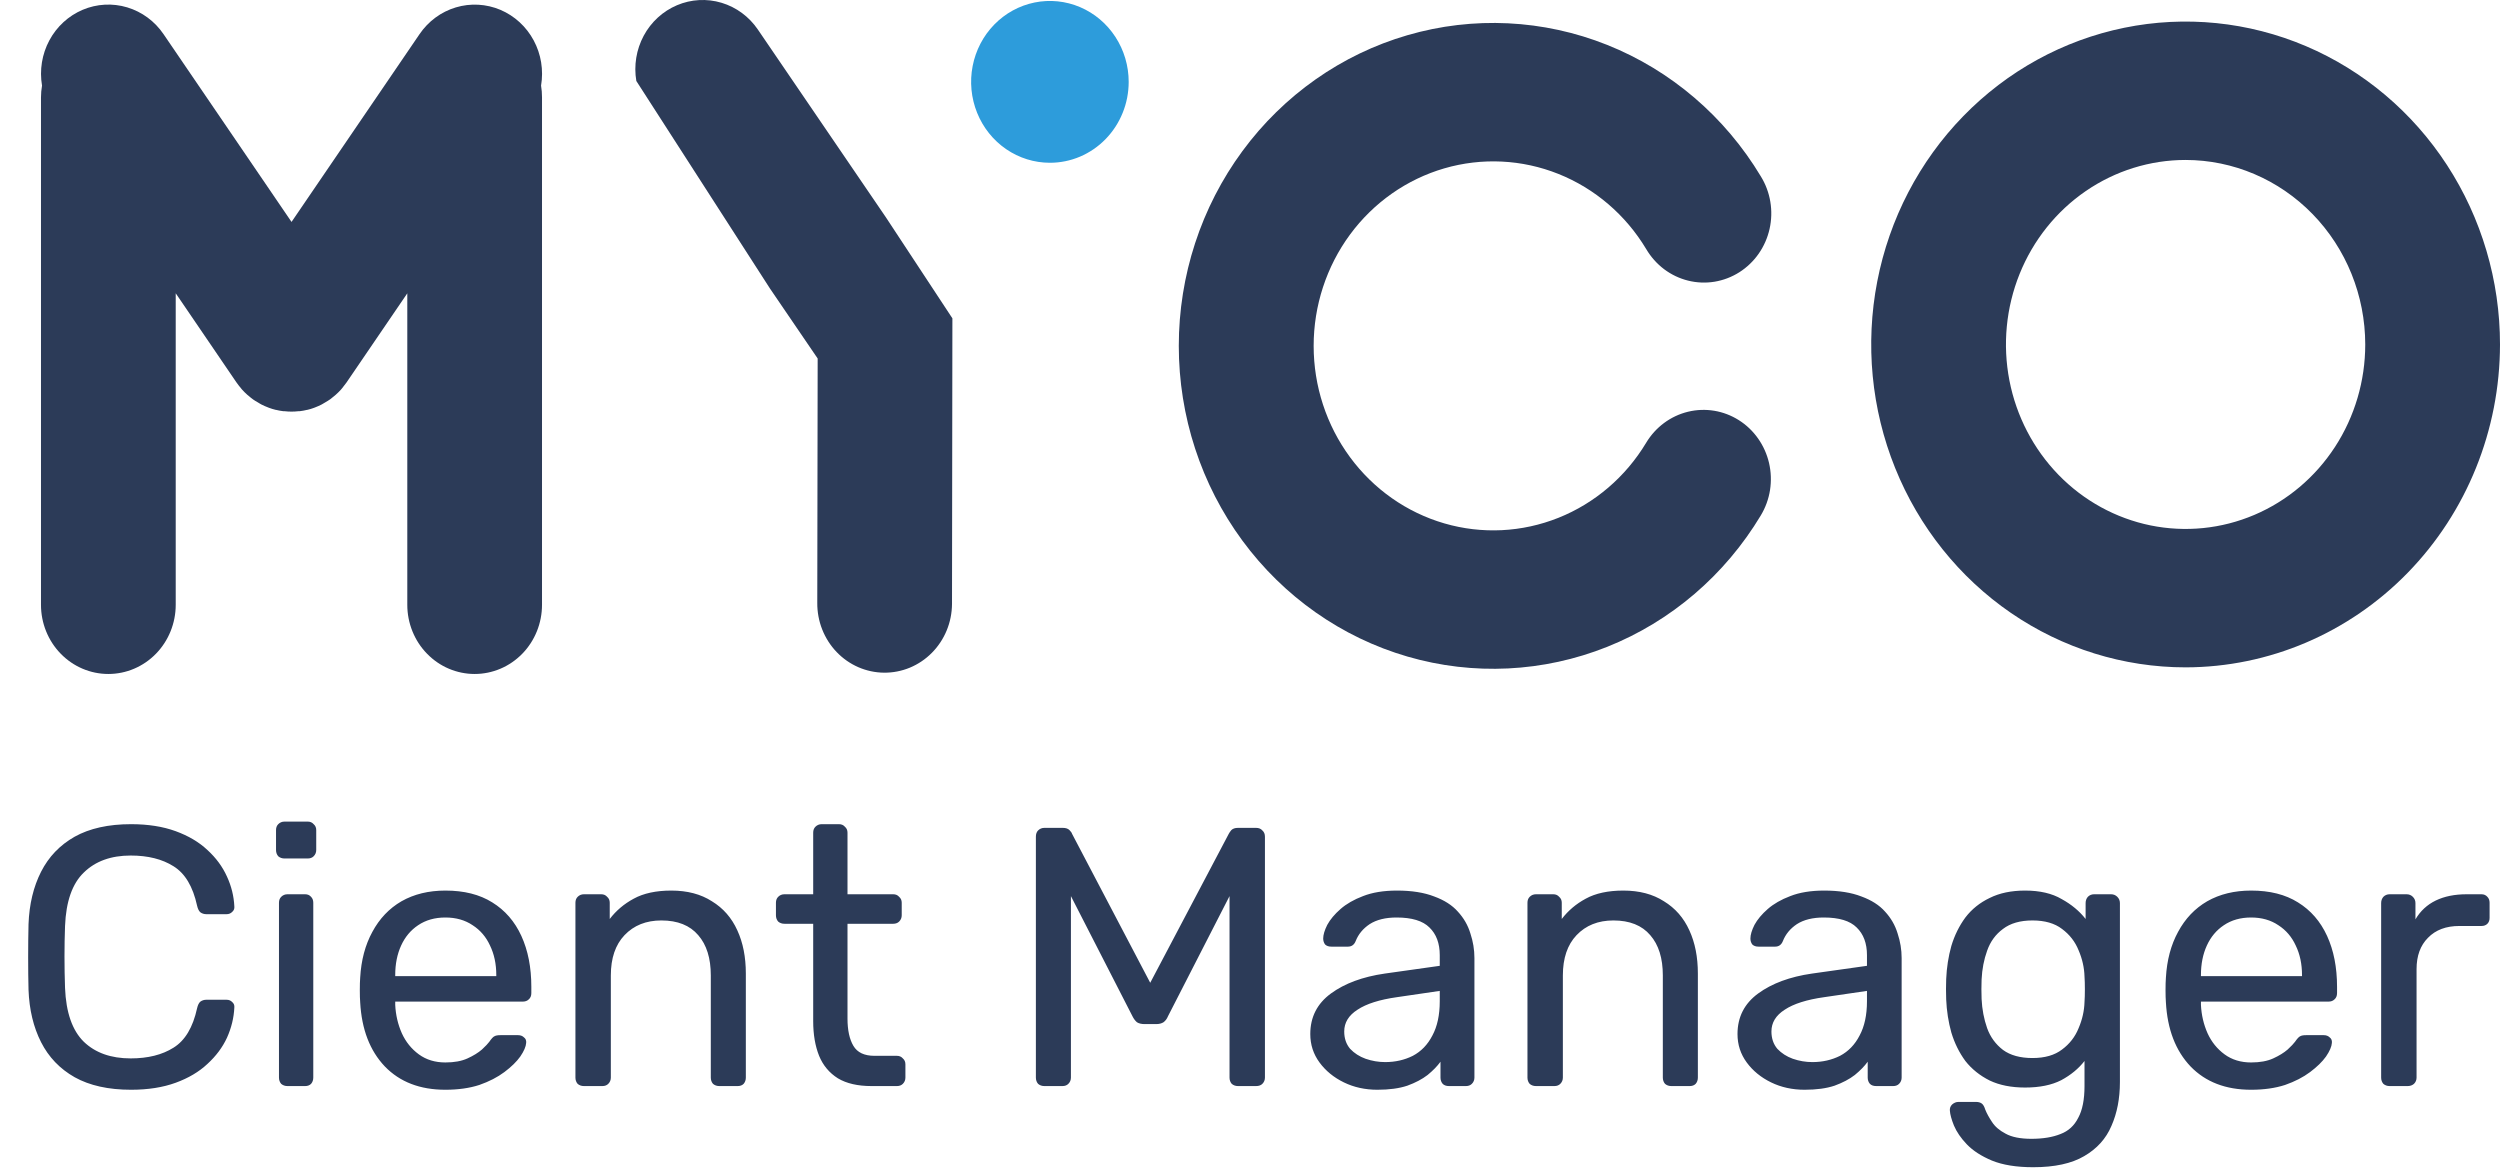
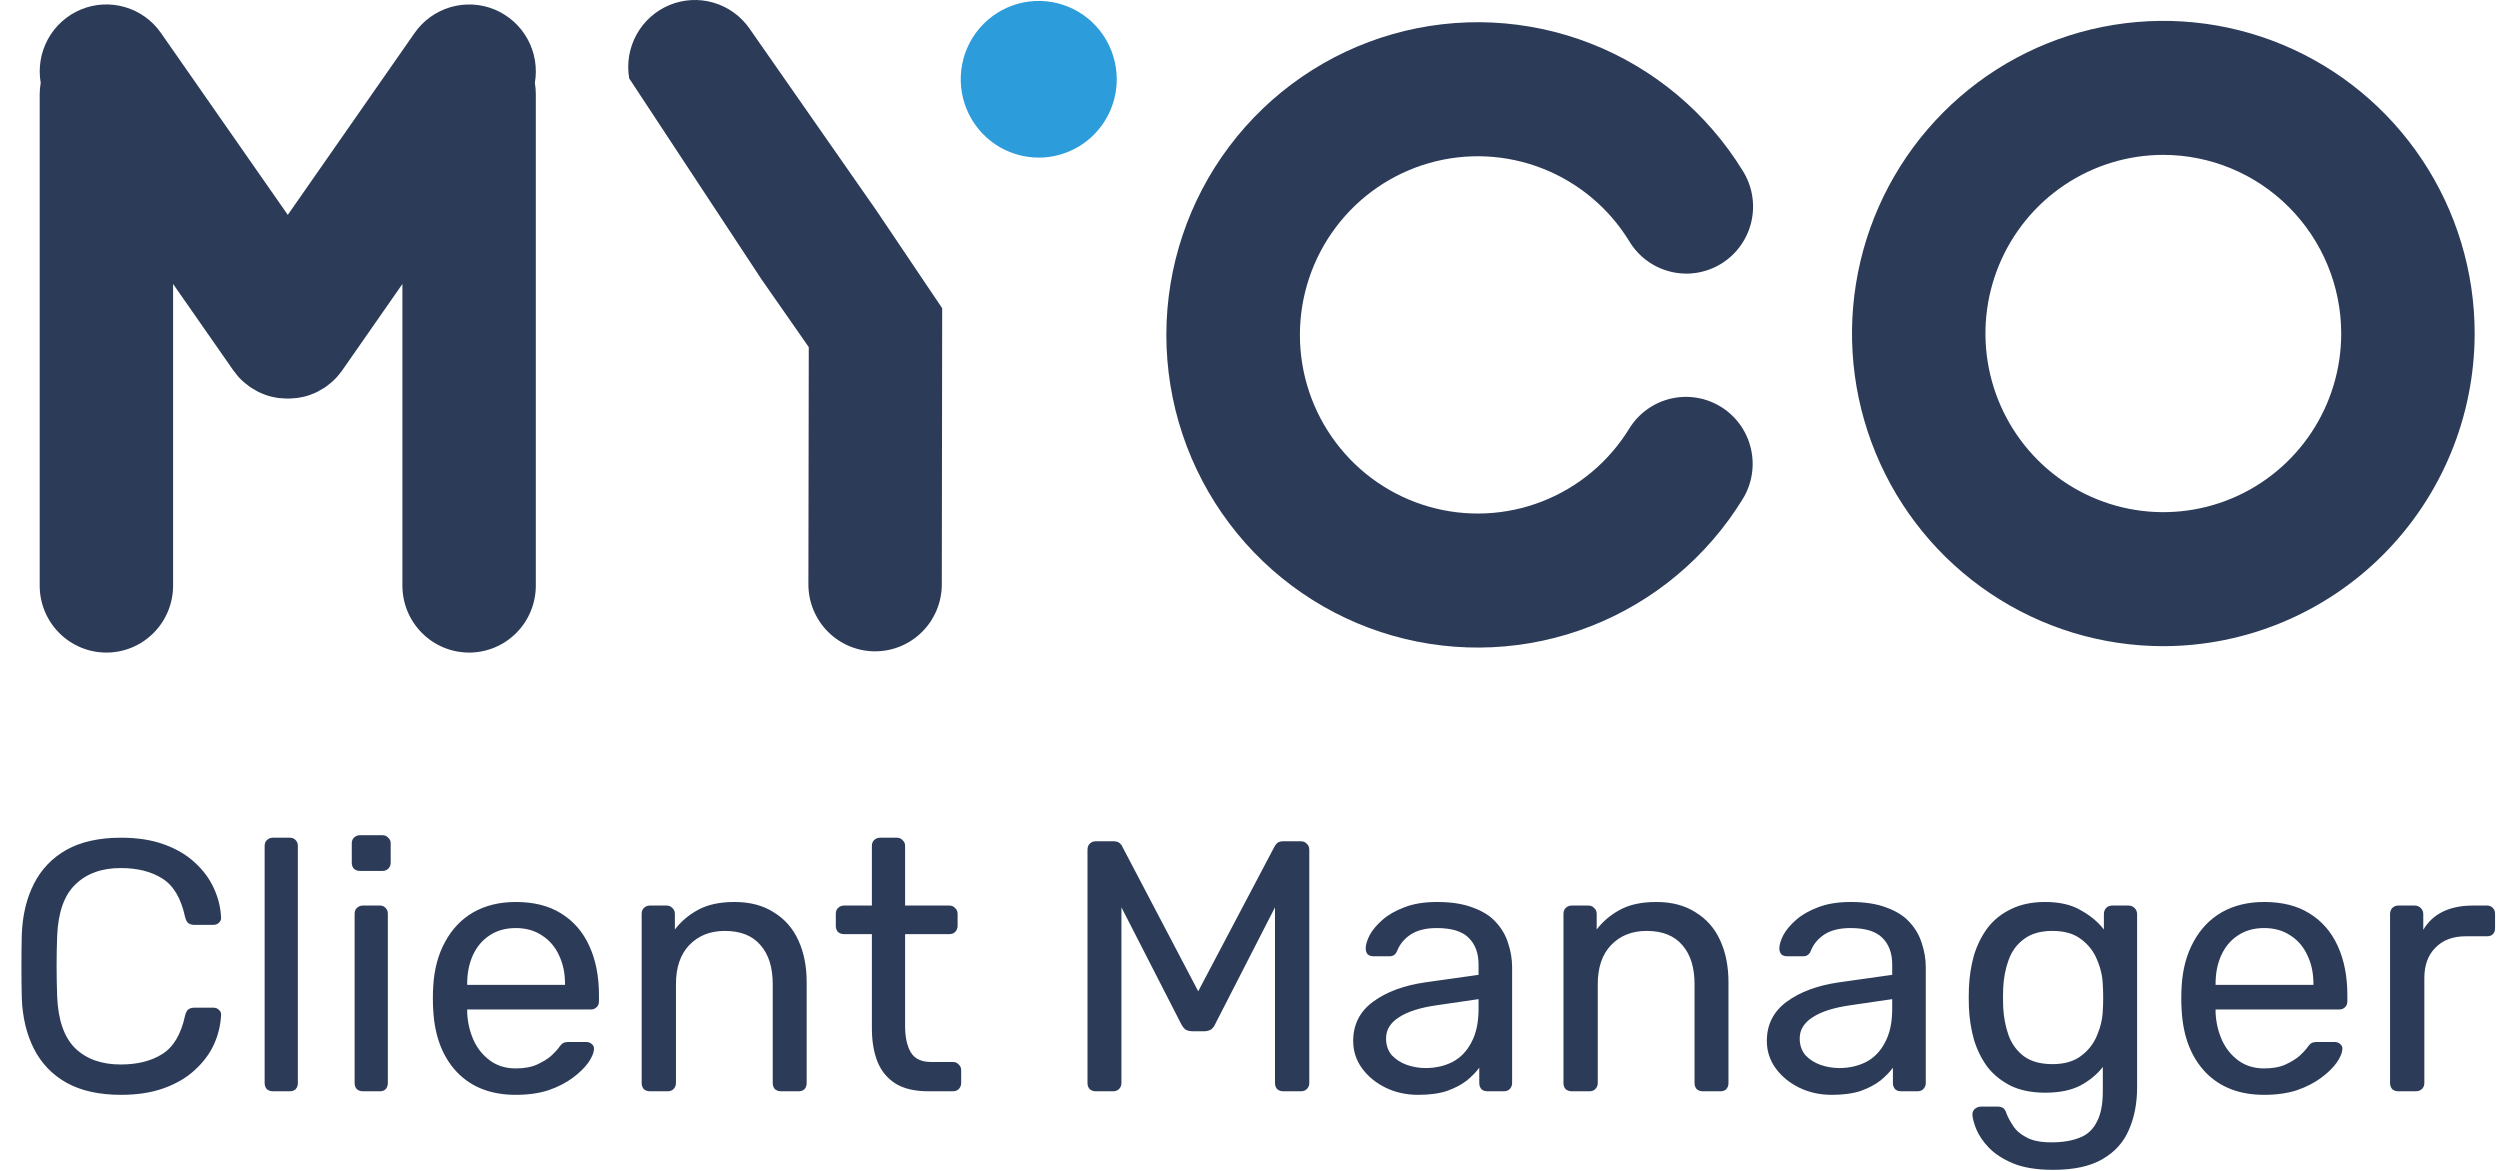
- <svg xmlns="http://www.w3.org/2000/svg" width="122" height="57" viewBox="0 0 122 57" fill="none">
-   <path d="M6.396 53.18C5.292 53.18 4.374 52.976 3.642 52.568C2.922 52.16 2.376 51.59 2.004 50.858C1.632 50.126 1.428 49.274 1.392 48.302C1.38 47.81 1.374 47.282 1.374 46.718C1.374 46.154 1.38 45.614 1.392 45.098C1.428 44.126 1.632 43.274 2.004 42.542C2.376 41.81 2.922 41.24 3.642 40.832C4.374 40.424 5.292 40.22 6.396 40.22C7.224 40.22 7.95 40.334 8.574 40.562C9.198 40.79 9.714 41.096 10.122 41.48C10.542 41.864 10.86 42.296 11.076 42.776C11.292 43.244 11.412 43.73 11.436 44.234C11.448 44.342 11.412 44.432 11.328 44.504C11.256 44.576 11.166 44.612 11.058 44.612H10.068C9.96 44.612 9.864 44.582 9.78 44.522C9.708 44.462 9.654 44.354 9.618 44.198C9.414 43.262 9.03 42.62 8.466 42.272C7.914 41.924 7.218 41.75 6.378 41.75C5.418 41.75 4.656 42.026 4.092 42.578C3.528 43.118 3.222 43.988 3.174 45.188C3.138 46.172 3.138 47.18 3.174 48.212C3.222 49.412 3.528 50.288 4.092 50.84C4.656 51.38 5.418 51.65 6.378 51.65C7.218 51.65 7.914 51.476 8.466 51.128C9.03 50.78 9.414 50.138 9.618 49.202C9.654 49.046 9.708 48.938 9.78 48.878C9.864 48.818 9.96 48.788 10.068 48.788H11.058C11.166 48.788 11.256 48.824 11.328 48.896C11.412 48.968 11.448 49.058 11.436 49.166C11.412 49.67 11.292 50.162 11.076 50.642C10.86 51.11 10.542 51.536 10.122 51.92C9.714 52.304 9.198 52.61 8.574 52.838C7.95 53.066 7.224 53.18 6.396 53.18ZM14.028 53C13.908 53 13.806 52.964 13.722 52.892C13.65 52.808 13.614 52.706 13.614 52.586V44.054C13.614 43.934 13.65 43.838 13.722 43.766C13.806 43.682 13.908 43.64 14.028 43.64H14.892C15.012 43.64 15.108 43.682 15.18 43.766C15.252 43.838 15.288 43.934 15.288 44.054V52.586C15.288 52.706 15.252 52.808 15.18 52.892C15.108 52.964 15.012 53 14.892 53H14.028ZM13.884 41.894C13.764 41.894 13.662 41.858 13.578 41.786C13.506 41.702 13.47 41.6 13.47 41.48V40.508C13.47 40.388 13.506 40.292 13.578 40.22C13.662 40.136 13.764 40.094 13.884 40.094H15.018C15.138 40.094 15.234 40.136 15.306 40.22C15.39 40.292 15.432 40.388 15.432 40.508V41.48C15.432 41.6 15.39 41.702 15.306 41.786C15.234 41.858 15.138 41.894 15.018 41.894H13.884ZM21.735 53.18C20.499 53.18 19.515 52.802 18.783 52.046C18.051 51.278 17.649 50.234 17.577 48.914C17.565 48.758 17.559 48.56 17.559 48.32C17.559 48.068 17.565 47.864 17.577 47.708C17.625 46.856 17.823 46.112 18.171 45.476C18.519 44.828 18.993 44.33 19.593 43.982C20.205 43.634 20.919 43.46 21.735 43.46C22.647 43.46 23.409 43.652 24.021 44.036C24.645 44.42 25.119 44.966 25.443 45.674C25.767 46.382 25.929 47.21 25.929 48.158V48.464C25.929 48.596 25.887 48.698 25.803 48.77C25.731 48.842 25.635 48.878 25.515 48.878H19.287C19.287 48.89 19.287 48.914 19.287 48.95C19.287 48.986 19.287 49.016 19.287 49.04C19.311 49.532 19.419 49.994 19.611 50.426C19.803 50.846 20.079 51.188 20.439 51.452C20.799 51.716 21.231 51.848 21.735 51.848C22.167 51.848 22.527 51.782 22.815 51.65C23.103 51.518 23.337 51.374 23.517 51.218C23.697 51.05 23.817 50.924 23.877 50.84C23.985 50.684 24.069 50.594 24.129 50.57C24.189 50.534 24.285 50.516 24.417 50.516H25.281C25.401 50.516 25.497 50.552 25.569 50.624C25.653 50.684 25.689 50.774 25.677 50.894C25.665 51.074 25.569 51.296 25.389 51.56C25.209 51.812 24.951 52.064 24.615 52.316C24.279 52.568 23.871 52.778 23.391 52.946C22.911 53.102 22.359 53.18 21.735 53.18ZM19.287 47.636H24.219V47.582C24.219 47.042 24.117 46.562 23.913 46.142C23.721 45.722 23.439 45.392 23.067 45.152C22.695 44.9 22.251 44.774 21.735 44.774C21.219 44.774 20.775 44.9 20.403 45.152C20.043 45.392 19.767 45.722 19.575 46.142C19.383 46.562 19.287 47.042 19.287 47.582V47.636ZM28.495 53C28.375 53 28.273 52.964 28.189 52.892C28.117 52.808 28.081 52.706 28.081 52.586V44.054C28.081 43.934 28.117 43.838 28.189 43.766C28.273 43.682 28.375 43.64 28.495 43.64H29.341C29.461 43.64 29.557 43.682 29.629 43.766C29.713 43.838 29.755 43.934 29.755 44.054V44.846C30.067 44.438 30.457 44.108 30.925 43.856C31.405 43.592 32.017 43.46 32.761 43.46C33.541 43.46 34.201 43.634 34.741 43.982C35.293 44.318 35.707 44.792 35.983 45.404C36.259 46.004 36.397 46.706 36.397 47.51V52.586C36.397 52.706 36.361 52.808 36.289 52.892C36.217 52.964 36.121 53 36.001 53H35.101C34.981 53 34.879 52.964 34.795 52.892C34.723 52.808 34.687 52.706 34.687 52.586V47.6C34.687 46.76 34.483 46.106 34.075 45.638C33.667 45.158 33.067 44.918 32.275 44.918C31.531 44.918 30.931 45.158 30.475 45.638C30.031 46.106 29.809 46.76 29.809 47.6V52.586C29.809 52.706 29.767 52.808 29.683 52.892C29.611 52.964 29.515 53 29.395 53H28.495ZM42.528 53C41.856 53 41.31 52.874 40.89 52.622C40.47 52.358 40.164 51.992 39.972 51.524C39.78 51.044 39.684 50.48 39.684 49.832V45.08H38.28C38.16 45.08 38.058 45.044 37.974 44.972C37.902 44.888 37.866 44.786 37.866 44.666V44.054C37.866 43.934 37.902 43.838 37.974 43.766C38.058 43.682 38.16 43.64 38.28 43.64H39.684V40.634C39.684 40.514 39.72 40.418 39.792 40.346C39.876 40.262 39.978 40.22 40.098 40.22H40.944C41.064 40.22 41.16 40.262 41.232 40.346C41.316 40.418 41.358 40.514 41.358 40.634V43.64H43.59C43.71 43.64 43.806 43.682 43.878 43.766C43.962 43.838 44.004 43.934 44.004 44.054V44.666C44.004 44.786 43.962 44.888 43.878 44.972C43.806 45.044 43.71 45.08 43.59 45.08H41.358V49.706C41.358 50.27 41.454 50.714 41.646 51.038C41.838 51.362 42.18 51.524 42.672 51.524H43.77C43.89 51.524 43.986 51.566 44.058 51.65C44.142 51.722 44.184 51.818 44.184 51.938V52.586C44.184 52.706 44.142 52.808 44.058 52.892C43.986 52.964 43.89 53 43.77 53H42.528ZM50.965 53C50.845 53 50.743 52.964 50.659 52.892C50.587 52.808 50.551 52.706 50.551 52.586V40.832C50.551 40.7 50.587 40.598 50.659 40.526C50.743 40.442 50.845 40.4 50.965 40.4H51.865C52.009 40.4 52.117 40.436 52.189 40.508C52.261 40.58 52.303 40.64 52.315 40.688L56.131 47.96L59.965 40.688C59.989 40.64 60.031 40.58 60.091 40.508C60.163 40.436 60.271 40.4 60.415 40.4H61.297C61.429 40.4 61.531 40.442 61.603 40.526C61.687 40.598 61.729 40.7 61.729 40.832V52.586C61.729 52.706 61.687 52.808 61.603 52.892C61.531 52.964 61.429 53 61.297 53H60.415C60.295 53 60.193 52.964 60.109 52.892C60.037 52.808 60.001 52.706 60.001 52.586V43.73L56.995 49.598C56.947 49.718 56.875 49.814 56.779 49.886C56.683 49.946 56.563 49.976 56.419 49.976H55.861C55.705 49.976 55.579 49.946 55.483 49.886C55.399 49.814 55.327 49.718 55.267 49.598L52.261 43.73V52.586C52.261 52.706 52.219 52.808 52.135 52.892C52.063 52.964 51.967 53 51.847 53H50.965ZM67.218 53.18C66.618 53.18 66.072 53.06 65.58 52.82C65.088 52.58 64.692 52.256 64.392 51.848C64.092 51.44 63.942 50.978 63.942 50.462C63.942 49.634 64.278 48.974 64.95 48.482C65.622 47.99 66.498 47.666 67.578 47.51L70.26 47.132V46.61C70.26 46.034 70.092 45.584 69.756 45.26C69.432 44.936 68.898 44.774 68.154 44.774C67.614 44.774 67.176 44.882 66.84 45.098C66.516 45.314 66.288 45.59 66.156 45.926C66.084 46.106 65.958 46.196 65.778 46.196H64.968C64.836 46.196 64.734 46.16 64.662 46.088C64.602 46.004 64.572 45.908 64.572 45.8C64.572 45.62 64.638 45.398 64.77 45.134C64.914 44.87 65.13 44.612 65.418 44.36C65.706 44.108 66.072 43.898 66.516 43.73C66.972 43.55 67.524 43.46 68.172 43.46C68.892 43.46 69.498 43.556 69.99 43.748C70.482 43.928 70.866 44.174 71.142 44.486C71.43 44.798 71.634 45.152 71.754 45.548C71.886 45.944 71.952 46.346 71.952 46.754V52.586C71.952 52.706 71.91 52.808 71.826 52.892C71.754 52.964 71.658 53 71.538 53H70.71C70.578 53 70.476 52.964 70.404 52.892C70.332 52.808 70.296 52.706 70.296 52.586V51.812C70.14 52.028 69.93 52.244 69.666 52.46C69.402 52.664 69.072 52.838 68.676 52.982C68.28 53.114 67.794 53.18 67.218 53.18ZM67.596 51.83C68.088 51.83 68.538 51.728 68.946 51.524C69.354 51.308 69.672 50.978 69.9 50.534C70.14 50.09 70.26 49.532 70.26 48.86V48.356L68.172 48.662C67.32 48.782 66.678 48.986 66.246 49.274C65.814 49.55 65.598 49.904 65.598 50.336C65.598 50.672 65.694 50.954 65.886 51.182C66.09 51.398 66.342 51.56 66.642 51.668C66.954 51.776 67.272 51.83 67.596 51.83ZM74.954 53C74.834 53 74.732 52.964 74.648 52.892C74.576 52.808 74.54 52.706 74.54 52.586V44.054C74.54 43.934 74.576 43.838 74.648 43.766C74.732 43.682 74.834 43.64 74.954 43.64H75.8C75.92 43.64 76.016 43.682 76.088 43.766C76.172 43.838 76.214 43.934 76.214 44.054V44.846C76.526 44.438 76.916 44.108 77.384 43.856C77.864 43.592 78.476 43.46 79.22 43.46C80 43.46 80.66 43.634 81.2 43.982C81.752 44.318 82.166 44.792 82.442 45.404C82.718 46.004 82.856 46.706 82.856 47.51V52.586C82.856 52.706 82.82 52.808 82.748 52.892C82.676 52.964 82.58 53 82.46 53H81.56C81.44 53 81.338 52.964 81.254 52.892C81.182 52.808 81.146 52.706 81.146 52.586V47.6C81.146 46.76 80.942 46.106 80.534 45.638C80.126 45.158 79.526 44.918 78.734 44.918C77.99 44.918 77.39 45.158 76.934 45.638C76.49 46.106 76.268 46.76 76.268 47.6V52.586C76.268 52.706 76.226 52.808 76.142 52.892C76.07 52.964 75.974 53 75.854 53H74.954ZM88.066 53.18C87.466 53.18 86.92 53.06 86.428 52.82C85.936 52.58 85.54 52.256 85.24 51.848C84.94 51.44 84.79 50.978 84.79 50.462C84.79 49.634 85.126 48.974 85.798 48.482C86.47 47.99 87.346 47.666 88.426 47.51L91.108 47.132V46.61C91.108 46.034 90.94 45.584 90.604 45.26C90.28 44.936 89.746 44.774 89.002 44.774C88.462 44.774 88.024 44.882 87.688 45.098C87.364 45.314 87.136 45.59 87.004 45.926C86.932 46.106 86.806 46.196 86.626 46.196H85.816C85.684 46.196 85.582 46.16 85.51 46.088C85.45 46.004 85.42 45.908 85.42 45.8C85.42 45.62 85.486 45.398 85.618 45.134C85.762 44.87 85.978 44.612 86.266 44.36C86.554 44.108 86.92 43.898 87.364 43.73C87.82 43.55 88.372 43.46 89.02 43.46C89.74 43.46 90.346 43.556 90.838 43.748C91.33 43.928 91.714 44.174 91.99 44.486C92.278 44.798 92.482 45.152 92.602 45.548C92.734 45.944 92.8 46.346 92.8 46.754V52.586C92.8 52.706 92.758 52.808 92.674 52.892C92.602 52.964 92.506 53 92.386 53H91.558C91.426 53 91.324 52.964 91.252 52.892C91.18 52.808 91.144 52.706 91.144 52.586V51.812C90.988 52.028 90.778 52.244 90.514 52.46C90.25 52.664 89.92 52.838 89.524 52.982C89.128 53.114 88.642 53.18 88.066 53.18ZM88.444 51.83C88.936 51.83 89.386 51.728 89.794 51.524C90.202 51.308 90.52 50.978 90.748 50.534C90.988 50.09 91.108 49.532 91.108 48.86V48.356L89.02 48.662C88.168 48.782 87.526 48.986 87.094 49.274C86.662 49.55 86.446 49.904 86.446 50.336C86.446 50.672 86.542 50.954 86.734 51.182C86.938 51.398 87.19 51.56 87.49 51.668C87.802 51.776 88.12 51.83 88.444 51.83ZM99.222 56.96C98.406 56.96 97.734 56.852 97.206 56.636C96.69 56.42 96.282 56.156 95.982 55.844C95.694 55.544 95.484 55.238 95.352 54.926C95.232 54.626 95.166 54.386 95.154 54.206C95.142 54.086 95.178 53.984 95.262 53.9C95.358 53.816 95.46 53.774 95.568 53.774H96.432C96.54 53.774 96.63 53.798 96.702 53.846C96.774 53.894 96.834 53.996 96.882 54.152C96.954 54.332 97.062 54.53 97.206 54.746C97.35 54.974 97.572 55.166 97.872 55.322C98.172 55.49 98.592 55.574 99.132 55.574C99.696 55.574 100.17 55.496 100.554 55.34C100.938 55.196 101.226 54.932 101.418 54.548C101.622 54.176 101.724 53.66 101.724 53V51.776C101.436 52.148 101.058 52.46 100.59 52.712C100.122 52.952 99.534 53.072 98.826 53.072C98.154 53.072 97.578 52.958 97.098 52.73C96.618 52.49 96.222 52.172 95.91 51.776C95.61 51.368 95.382 50.906 95.226 50.39C95.082 49.874 94.998 49.334 94.974 48.77C94.962 48.434 94.962 48.104 94.974 47.78C94.998 47.216 95.082 46.676 95.226 46.16C95.382 45.644 95.61 45.182 95.91 44.774C96.222 44.366 96.618 44.048 97.098 43.82C97.578 43.58 98.154 43.46 98.826 43.46C99.546 43.46 100.14 43.598 100.608 43.874C101.088 44.138 101.478 44.462 101.778 44.846V44.072C101.778 43.952 101.814 43.85 101.886 43.766C101.97 43.682 102.072 43.64 102.192 43.64H103.02C103.14 43.64 103.242 43.682 103.326 43.766C103.41 43.85 103.452 43.952 103.452 44.072V52.802C103.452 53.606 103.314 54.32 103.038 54.944C102.774 55.568 102.33 56.06 101.706 56.42C101.094 56.78 100.266 56.96 99.222 56.96ZM99.186 51.632C99.786 51.632 100.266 51.494 100.626 51.218C100.998 50.942 101.268 50.594 101.436 50.174C101.616 49.754 101.712 49.328 101.724 48.896C101.736 48.728 101.742 48.524 101.742 48.284C101.742 48.032 101.736 47.822 101.724 47.654C101.712 47.222 101.616 46.796 101.436 46.376C101.268 45.956 100.998 45.608 100.626 45.332C100.266 45.056 99.786 44.918 99.186 44.918C98.586 44.918 98.106 45.056 97.746 45.332C97.386 45.596 97.128 45.95 96.972 46.394C96.816 46.826 96.726 47.294 96.702 47.798C96.69 48.11 96.69 48.428 96.702 48.752C96.726 49.256 96.816 49.73 96.972 50.174C97.128 50.606 97.386 50.96 97.746 51.236C98.106 51.5 98.586 51.632 99.186 51.632ZM109.854 53.18C108.618 53.18 107.634 52.802 106.902 52.046C106.17 51.278 105.768 50.234 105.696 48.914C105.684 48.758 105.678 48.56 105.678 48.32C105.678 48.068 105.684 47.864 105.696 47.708C105.744 46.856 105.942 46.112 106.29 45.476C106.638 44.828 107.112 44.33 107.712 43.982C108.324 43.634 109.038 43.46 109.854 43.46C110.766 43.46 111.528 43.652 112.14 44.036C112.764 44.42 113.238 44.966 113.562 45.674C113.886 46.382 114.048 47.21 114.048 48.158V48.464C114.048 48.596 114.006 48.698 113.922 48.77C113.85 48.842 113.754 48.878 113.634 48.878H107.406C107.406 48.89 107.406 48.914 107.406 48.95C107.406 48.986 107.406 49.016 107.406 49.04C107.43 49.532 107.538 49.994 107.73 50.426C107.922 50.846 108.198 51.188 108.558 51.452C108.918 51.716 109.35 51.848 109.854 51.848C110.286 51.848 110.646 51.782 110.934 51.65C111.222 51.518 111.456 51.374 111.636 51.218C111.816 51.05 111.936 50.924 111.996 50.84C112.104 50.684 112.188 50.594 112.248 50.57C112.308 50.534 112.404 50.516 112.536 50.516H113.4C113.52 50.516 113.616 50.552 113.688 50.624C113.772 50.684 113.808 50.774 113.796 50.894C113.784 51.074 113.688 51.296 113.508 51.56C113.328 51.812 113.07 52.064 112.734 52.316C112.398 52.568 111.99 52.778 111.51 52.946C111.03 53.102 110.478 53.18 109.854 53.18ZM107.406 47.636H112.338V47.582C112.338 47.042 112.236 46.562 112.032 46.142C111.84 45.722 111.558 45.392 111.186 45.152C110.814 44.9 110.37 44.774 109.854 44.774C109.338 44.774 108.894 44.9 108.522 45.152C108.162 45.392 107.886 45.722 107.694 46.142C107.502 46.562 107.406 47.042 107.406 47.582V47.636ZM116.614 53C116.494 53 116.392 52.964 116.308 52.892C116.236 52.808 116.2 52.706 116.2 52.586V44.072C116.2 43.952 116.236 43.85 116.308 43.766C116.392 43.682 116.494 43.64 116.614 43.64H117.442C117.562 43.64 117.664 43.682 117.748 43.766C117.832 43.85 117.874 43.952 117.874 44.072V44.864C118.114 44.456 118.444 44.15 118.864 43.946C119.284 43.742 119.788 43.64 120.376 43.64H121.096C121.216 43.64 121.312 43.682 121.384 43.766C121.456 43.838 121.492 43.934 121.492 44.054V44.792C121.492 44.912 121.456 45.008 121.384 45.08C121.312 45.152 121.216 45.188 121.096 45.188H120.016C119.368 45.188 118.858 45.38 118.486 45.764C118.114 46.136 117.928 46.646 117.928 47.294V52.586C117.928 52.706 117.886 52.808 117.802 52.892C117.718 52.964 117.616 53 117.496 53H116.614Z" fill="#2C3B58" />
-   <path d="M26.404 4.178C26.532 3.422 26.405 2.643 26.044 1.971C25.683 1.299 25.11 0.773 24.419 0.48C23.728 0.188 22.961 0.146 22.244 0.361C21.526 0.577 20.902 1.037 20.474 1.666L14.227 10.83L7.98 1.666C7.552 1.036 6.927 0.576 6.21 0.36C5.493 0.144 4.725 0.186 4.034 0.478C3.343 0.771 2.769 1.297 2.409 1.97C2.048 2.643 1.922 3.422 2.051 4.178C2.018 4.368 2.001 4.56 2 4.753V29.514C2 30.41 2.346 31.268 2.963 31.901C3.579 32.535 4.415 32.89 5.287 32.89C6.159 32.89 6.995 32.535 7.612 31.901C8.228 31.268 8.575 30.41 8.575 29.514V14.312L11.535 18.656C11.544 18.67 11.554 18.682 11.564 18.695C11.623 18.778 11.684 18.858 11.751 18.936C11.771 18.959 11.79 18.984 11.809 19.008C11.889 19.097 11.974 19.182 12.063 19.261L12.146 19.329C12.209 19.383 12.273 19.437 12.342 19.486L12.366 19.503L12.454 19.561C12.53 19.61 12.607 19.657 12.686 19.699C12.709 19.712 12.731 19.727 12.756 19.739C12.858 19.791 12.964 19.838 13.071 19.878L13.122 19.899C13.231 19.94 13.342 19.974 13.454 20.001H13.465C13.581 20.029 13.699 20.051 13.818 20.066H13.874C13.991 20.079 14.107 20.087 14.224 20.087V20.087C14.342 20.087 14.459 20.079 14.576 20.066H14.633C14.752 20.051 14.869 20.029 14.986 20.001H14.997C15.109 19.975 15.219 19.942 15.327 19.901L15.38 19.88C15.486 19.84 15.591 19.793 15.693 19.741C15.719 19.729 15.741 19.714 15.764 19.7C15.843 19.658 15.919 19.612 15.996 19.562L16.084 19.504L16.109 19.488C16.177 19.438 16.241 19.384 16.306 19.33C16.333 19.308 16.361 19.287 16.386 19.263C16.476 19.183 16.561 19.099 16.641 19.01C16.66 18.985 16.68 18.961 16.701 18.938C16.767 18.86 16.829 18.779 16.886 18.697C16.897 18.684 16.906 18.672 16.915 18.658L19.876 14.314V29.514C19.876 29.958 19.961 30.397 20.126 30.806C20.291 31.216 20.533 31.588 20.839 31.901C21.144 32.215 21.506 32.464 21.905 32.633C22.304 32.803 22.731 32.89 23.163 32.89C23.595 32.89 24.022 32.803 24.421 32.633C24.82 32.464 25.182 32.215 25.488 31.901C25.793 31.588 26.035 31.216 26.2 30.806C26.365 30.397 26.45 29.958 26.45 29.514V4.747C26.451 4.556 26.435 4.366 26.404 4.178V4.178Z" fill="#2C3B58" />
-   <path d="M51.234 7.943C50.473 7.943 49.73 7.711 49.098 7.277C48.466 6.843 47.973 6.226 47.683 5.504C47.392 4.782 47.316 3.988 47.465 3.223C47.614 2.457 47.98 1.753 48.518 1.201C49.056 0.649 49.742 0.274 50.487 0.122C51.233 -0.03 52.006 0.049 52.709 0.348C53.411 0.647 54.011 1.154 54.433 1.804C54.855 2.453 55.08 3.217 55.08 3.998C55.079 4.516 54.98 5.03 54.786 5.508C54.593 5.987 54.309 6.422 53.952 6.789C53.595 7.155 53.171 7.446 52.705 7.644C52.238 7.842 51.739 7.944 51.234 7.943V7.943Z" fill="#2D9CDB" />
-   <path d="M43.23 10.603L36.983 1.441C36.554 0.812 35.93 0.351 35.213 0.136C34.495 -0.08 33.728 -0.038 33.037 0.255C32.346 0.548 31.773 1.073 31.412 1.746C31.052 2.418 30.925 3.196 31.053 3.952L37.578 14.085L39.902 17.495L39.883 29.422C39.88 29.865 39.961 30.305 40.123 30.716C40.285 31.127 40.524 31.502 40.827 31.818C41.129 32.134 41.49 32.386 41.887 32.559C42.285 32.732 42.711 32.823 43.143 32.827C43.575 32.83 44.003 32.747 44.403 32.581C44.803 32.414 45.168 32.169 45.475 31.858C45.783 31.547 46.029 31.177 46.197 30.769C46.366 30.361 46.454 29.922 46.458 29.479L46.477 15.535" fill="#2C3B58" />
-   <path d="M84.856 20.504C84.115 20.035 83.222 19.887 82.375 20.093C81.527 20.299 80.794 20.842 80.335 21.603C79.334 23.271 77.83 24.559 76.052 25.269C74.273 25.98 72.318 26.076 70.482 25.541C68.646 25.007 67.03 23.872 65.879 22.308C64.729 20.745 64.106 18.839 64.106 16.879C64.106 14.919 64.729 13.013 65.879 11.449C67.03 9.886 68.646 8.751 70.482 8.216C72.318 7.682 74.273 7.777 76.052 8.488C77.83 9.199 79.334 10.486 80.335 12.155C80.56 12.537 80.856 12.87 81.206 13.135C81.557 13.399 81.955 13.589 82.377 13.694C82.8 13.8 83.239 13.818 83.668 13.748C84.098 13.677 84.509 13.52 84.879 13.286C85.249 13.051 85.57 12.743 85.824 12.38C86.077 12.017 86.258 11.606 86.355 11.171C86.453 10.736 86.465 10.285 86.392 9.845C86.319 9.404 86.161 8.983 85.928 8.606C84.175 5.687 81.543 3.435 78.43 2.191C75.318 0.948 71.895 0.782 68.682 1.718C65.469 2.653 62.642 4.64 60.628 7.376C58.614 10.113 57.525 13.449 57.525 16.879C57.525 20.309 58.614 23.645 60.628 26.381C62.642 29.117 65.469 31.104 68.682 32.04C71.895 32.976 75.318 32.809 78.43 31.566C81.543 30.323 84.175 28.071 85.928 25.151C86.155 24.774 86.308 24.354 86.377 23.916C86.445 23.479 86.43 23.031 86.33 22.599C86.231 22.168 86.049 21.761 85.796 21.401C85.543 21.041 85.224 20.736 84.856 20.504V20.504Z" fill="#2C3B58" />
-   <path d="M106.658 32.567C103.623 32.567 100.657 31.642 98.134 29.911C95.611 28.18 93.644 25.719 92.483 22.839C91.322 19.96 91.018 16.792 91.61 13.735C92.202 10.678 93.663 7.871 95.809 5.667C97.954 3.463 100.688 1.963 103.664 1.355C106.64 0.747 109.725 1.059 112.529 2.251C115.332 3.444 117.729 5.464 119.414 8.055C121.1 10.646 122 13.693 122 16.809C121.995 20.987 120.378 24.992 117.501 27.946C114.625 30.9 110.725 32.562 106.658 32.567V32.567ZM106.658 7.806C104.924 7.806 103.229 8.334 101.787 9.323C100.345 10.312 99.222 11.719 98.558 13.364C97.895 15.009 97.721 16.819 98.059 18.566C98.398 20.312 99.233 21.916 100.459 23.176C101.685 24.435 103.247 25.292 104.947 25.64C106.648 25.987 108.41 25.809 110.012 25.127C111.614 24.446 112.983 23.292 113.947 21.811C114.91 20.331 115.424 18.59 115.424 16.809C115.421 14.422 114.497 12.134 112.853 10.446C111.21 8.758 108.982 7.808 106.658 7.806V7.806Z" fill="#2C3B58" />
+ <svg xmlns="http://www.w3.org/2000/svg" width="126" height="59" viewBox="0 0 126 59" fill="none">
+   <path d="M6.102 55.18C4.998 55.18 4.08 54.976 3.348 54.568C2.628 54.16 2.082 53.59 1.71 52.858C1.338 52.126 1.134 51.274 1.098 50.302C1.086 49.81 1.08 49.282 1.08 48.718C1.08 48.154 1.086 47.614 1.098 47.098C1.134 46.126 1.338 45.274 1.71 44.542C2.082 43.81 2.628 43.24 3.348 42.832C4.08 42.424 4.998 42.22 6.102 42.22C6.93 42.22 7.656 42.334 8.28 42.562C8.904 42.79 9.42 43.096 9.828 43.48C10.248 43.864 10.566 44.296 10.782 44.776C10.998 45.244 11.118 45.73 11.142 46.234C11.154 46.342 11.118 46.432 11.034 46.504C10.962 46.576 10.872 46.612 10.764 46.612H9.774C9.666 46.612 9.57 46.582 9.486 46.522C9.414 46.462 9.36 46.354 9.324 46.198C9.12 45.262 8.736 44.62 8.172 44.272C7.62 43.924 6.924 43.75 6.084 43.75C5.124 43.75 4.362 44.026 3.798 44.578C3.234 45.118 2.928 45.988 2.88 47.188C2.844 48.172 2.844 49.18 2.88 50.212C2.928 51.412 3.234 52.288 3.798 52.84C4.362 53.38 5.124 53.65 6.084 53.65C6.924 53.65 7.62 53.476 8.172 53.128C8.736 52.78 9.12 52.138 9.324 51.202C9.36 51.046 9.414 50.938 9.486 50.878C9.57 50.818 9.666 50.788 9.774 50.788H10.764C10.872 50.788 10.962 50.824 11.034 50.896C11.118 50.968 11.154 51.058 11.142 51.166C11.118 51.67 10.998 52.162 10.782 52.642C10.566 53.11 10.248 53.536 9.828 53.92C9.42 54.304 8.904 54.61 8.28 54.838C7.656 55.066 6.93 55.18 6.102 55.18ZM13.752 55C13.632 55 13.53 54.964 13.446 54.892C13.374 54.808 13.338 54.706 13.338 54.586V42.634C13.338 42.514 13.374 42.418 13.446 42.346C13.53 42.262 13.632 42.22 13.752 42.22H14.598C14.73 42.22 14.832 42.262 14.904 42.346C14.976 42.418 15.012 42.514 15.012 42.634V54.586C15.012 54.706 14.976 54.808 14.904 54.892C14.832 54.964 14.73 55 14.598 55H13.752ZM18.287 55C18.167 55 18.065 54.964 17.981 54.892C17.909 54.808 17.873 54.706 17.873 54.586V46.054C17.873 45.934 17.909 45.838 17.981 45.766C18.065 45.682 18.167 45.64 18.287 45.64H19.151C19.271 45.64 19.367 45.682 19.439 45.766C19.511 45.838 19.547 45.934 19.547 46.054V54.586C19.547 54.706 19.511 54.808 19.439 54.892C19.367 54.964 19.271 55 19.151 55H18.287ZM18.143 43.894C18.023 43.894 17.921 43.858 17.837 43.786C17.765 43.702 17.729 43.6 17.729 43.48V42.508C17.729 42.388 17.765 42.292 17.837 42.22C17.921 42.136 18.023 42.094 18.143 42.094H19.277C19.397 42.094 19.493 42.136 19.565 42.22C19.649 42.292 19.691 42.388 19.691 42.508V43.48C19.691 43.6 19.649 43.702 19.565 43.786C19.493 43.858 19.397 43.894 19.277 43.894H18.143ZM25.994 55.18C24.758 55.18 23.773 54.802 23.041 54.046C22.309 53.278 21.907 52.234 21.835 50.914C21.823 50.758 21.817 50.56 21.817 50.32C21.817 50.068 21.823 49.864 21.835 49.708C21.884 48.856 22.081 48.112 22.43 47.476C22.777 46.828 23.252 46.33 23.852 45.982C24.463 45.634 25.177 45.46 25.994 45.46C26.905 45.46 27.668 45.652 28.279 46.036C28.904 46.42 29.378 46.966 29.701 47.674C30.026 48.382 30.188 49.21 30.188 50.158V50.464C30.188 50.596 30.145 50.698 30.061 50.77C29.989 50.842 29.893 50.878 29.773 50.878H23.546C23.546 50.89 23.546 50.914 23.546 50.95C23.546 50.986 23.546 51.016 23.546 51.04C23.57 51.532 23.677 51.994 23.869 52.426C24.061 52.846 24.337 53.188 24.698 53.452C25.058 53.716 25.489 53.848 25.994 53.848C26.425 53.848 26.785 53.782 27.073 53.65C27.361 53.518 27.596 53.374 27.776 53.218C27.956 53.05 28.076 52.924 28.136 52.84C28.244 52.684 28.328 52.594 28.387 52.57C28.448 52.534 28.544 52.516 28.675 52.516H29.54C29.66 52.516 29.756 52.552 29.828 52.624C29.912 52.684 29.948 52.774 29.936 52.894C29.924 53.074 29.828 53.296 29.648 53.56C29.468 53.812 29.209 54.064 28.873 54.316C28.538 54.568 28.13 54.778 27.649 54.946C27.169 55.102 26.617 55.18 25.994 55.18ZM23.546 49.636H28.477V49.582C28.477 49.042 28.375 48.562 28.172 48.142C27.98 47.722 27.698 47.392 27.326 47.152C26.953 46.9 26.509 46.774 25.994 46.774C25.477 46.774 25.034 46.9 24.662 47.152C24.302 47.392 24.026 47.722 23.834 48.142C23.642 48.562 23.546 49.042 23.546 49.582V49.636ZM32.754 55C32.634 55 32.532 54.964 32.448 54.892C32.376 54.808 32.34 54.706 32.34 54.586V46.054C32.34 45.934 32.376 45.838 32.448 45.766C32.532 45.682 32.634 45.64 32.754 45.64H33.6C33.72 45.64 33.816 45.682 33.888 45.766C33.972 45.838 34.014 45.934 34.014 46.054V46.846C34.326 46.438 34.716 46.108 35.184 45.856C35.664 45.592 36.276 45.46 37.02 45.46C37.8 45.46 38.46 45.634 39 45.982C39.552 46.318 39.966 46.792 40.242 47.404C40.518 48.004 40.656 48.706 40.656 49.51V54.586C40.656 54.706 40.62 54.808 40.548 54.892C40.476 54.964 40.38 55 40.26 55H39.36C39.24 55 39.138 54.964 39.054 54.892C38.982 54.808 38.946 54.706 38.946 54.586V49.6C38.946 48.76 38.742 48.106 38.334 47.638C37.926 47.158 37.326 46.918 36.534 46.918C35.79 46.918 35.19 47.158 34.734 47.638C34.29 48.106 34.068 48.76 34.068 49.6V54.586C34.068 54.706 34.026 54.808 33.942 54.892C33.87 54.964 33.774 55 33.654 55H32.754ZM46.787 55C46.115 55 45.569 54.874 45.149 54.622C44.729 54.358 44.423 53.992 44.231 53.524C44.039 53.044 43.943 52.48 43.943 51.832V47.08H42.539C42.419 47.08 42.317 47.044 42.233 46.972C42.161 46.888 42.125 46.786 42.125 46.666V46.054C42.125 45.934 42.161 45.838 42.233 45.766C42.317 45.682 42.419 45.64 42.539 45.64H43.943V42.634C43.943 42.514 43.979 42.418 44.051 42.346C44.135 42.262 44.237 42.22 44.357 42.22H45.203C45.323 42.22 45.419 42.262 45.491 42.346C45.575 42.418 45.617 42.514 45.617 42.634V45.64H47.849C47.969 45.64 48.065 45.682 48.137 45.766C48.221 45.838 48.263 45.934 48.263 46.054V46.666C48.263 46.786 48.221 46.888 48.137 46.972C48.065 47.044 47.969 47.08 47.849 47.08H45.617V51.706C45.617 52.27 45.713 52.714 45.905 53.038C46.097 53.362 46.439 53.524 46.931 53.524H48.029C48.149 53.524 48.245 53.566 48.317 53.65C48.401 53.722 48.443 53.818 48.443 53.938V54.586C48.443 54.706 48.401 54.808 48.317 54.892C48.245 54.964 48.149 55 48.029 55H46.787ZM55.224 55C55.104 55 55.002 54.964 54.918 54.892C54.846 54.808 54.81 54.706 54.81 54.586V42.832C54.81 42.7 54.846 42.598 54.918 42.526C55.002 42.442 55.104 42.4 55.224 42.4H56.124C56.268 42.4 56.376 42.436 56.448 42.508C56.52 42.58 56.562 42.64 56.574 42.688L60.39 49.96L64.224 42.688C64.248 42.64 64.29 42.58 64.35 42.508C64.422 42.436 64.53 42.4 64.674 42.4H65.556C65.688 42.4 65.79 42.442 65.862 42.526C65.946 42.598 65.988 42.7 65.988 42.832V54.586C65.988 54.706 65.946 54.808 65.862 54.892C65.79 54.964 65.688 55 65.556 55H64.674C64.554 55 64.452 54.964 64.368 54.892C64.296 54.808 64.26 54.706 64.26 54.586V45.73L61.254 51.598C61.206 51.718 61.134 51.814 61.038 51.886C60.942 51.946 60.822 51.976 60.678 51.976H60.12C59.964 51.976 59.838 51.946 59.742 51.886C59.658 51.814 59.586 51.718 59.526 51.598L56.52 45.73V54.586C56.52 54.706 56.478 54.808 56.394 54.892C56.322 54.964 56.226 55 56.106 55H55.224ZM71.477 55.18C70.877 55.18 70.331 55.06 69.839 54.82C69.347 54.58 68.951 54.256 68.651 53.848C68.351 53.44 68.201 52.978 68.201 52.462C68.201 51.634 68.537 50.974 69.209 50.482C69.881 49.99 70.757 49.666 71.837 49.51L74.519 49.132V48.61C74.519 48.034 74.351 47.584 74.015 47.26C73.691 46.936 73.157 46.774 72.413 46.774C71.873 46.774 71.435 46.882 71.099 47.098C70.775 47.314 70.547 47.59 70.415 47.926C70.343 48.106 70.217 48.196 70.037 48.196H69.227C69.095 48.196 68.993 48.16 68.921 48.088C68.861 48.004 68.831 47.908 68.831 47.8C68.831 47.62 68.897 47.398 69.029 47.134C69.173 46.87 69.389 46.612 69.677 46.36C69.965 46.108 70.331 45.898 70.775 45.73C71.231 45.55 71.783 45.46 72.431 45.46C73.151 45.46 73.757 45.556 74.249 45.748C74.741 45.928 75.125 46.174 75.401 46.486C75.689 46.798 75.893 47.152 76.013 47.548C76.145 47.944 76.211 48.346 76.211 48.754V54.586C76.211 54.706 76.169 54.808 76.085 54.892C76.013 54.964 75.917 55 75.797 55H74.969C74.837 55 74.735 54.964 74.663 54.892C74.591 54.808 74.555 54.706 74.555 54.586V53.812C74.399 54.028 74.189 54.244 73.925 54.46C73.661 54.664 73.331 54.838 72.935 54.982C72.539 55.114 72.053 55.18 71.477 55.18ZM71.855 53.83C72.347 53.83 72.797 53.728 73.205 53.524C73.613 53.308 73.931 52.978 74.159 52.534C74.399 52.09 74.519 51.532 74.519 50.86V50.356L72.431 50.662C71.579 50.782 70.937 50.986 70.505 51.274C70.073 51.55 69.857 51.904 69.857 52.336C69.857 52.672 69.953 52.954 70.145 53.182C70.349 53.398 70.601 53.56 70.901 53.668C71.213 53.776 71.531 53.83 71.855 53.83ZM79.213 55C79.093 55 78.991 54.964 78.907 54.892C78.835 54.808 78.799 54.706 78.799 54.586V46.054C78.799 45.934 78.835 45.838 78.907 45.766C78.991 45.682 79.093 45.64 79.213 45.64H80.059C80.179 45.64 80.275 45.682 80.347 45.766C80.431 45.838 80.473 45.934 80.473 46.054V46.846C80.785 46.438 81.175 46.108 81.643 45.856C82.123 45.592 82.735 45.46 83.479 45.46C84.259 45.46 84.919 45.634 85.459 45.982C86.011 46.318 86.425 46.792 86.701 47.404C86.977 48.004 87.115 48.706 87.115 49.51V54.586C87.115 54.706 87.079 54.808 87.007 54.892C86.935 54.964 86.839 55 86.719 55H85.819C85.699 55 85.597 54.964 85.513 54.892C85.441 54.808 85.405 54.706 85.405 54.586V49.6C85.405 48.76 85.201 48.106 84.793 47.638C84.385 47.158 83.785 46.918 82.993 46.918C82.249 46.918 81.649 47.158 81.193 47.638C80.749 48.106 80.527 48.76 80.527 49.6V54.586C80.527 54.706 80.485 54.808 80.401 54.892C80.329 54.964 80.233 55 80.113 55H79.213ZM92.325 55.18C91.725 55.18 91.179 55.06 90.687 54.82C90.195 54.58 89.799 54.256 89.499 53.848C89.199 53.44 89.049 52.978 89.049 52.462C89.049 51.634 89.385 50.974 90.057 50.482C90.729 49.99 91.605 49.666 92.685 49.51L95.367 49.132V48.61C95.367 48.034 95.199 47.584 94.863 47.26C94.539 46.936 94.005 46.774 93.261 46.774C92.721 46.774 92.283 46.882 91.947 47.098C91.623 47.314 91.395 47.59 91.263 47.926C91.191 48.106 91.065 48.196 90.885 48.196H90.075C89.943 48.196 89.841 48.16 89.769 48.088C89.709 48.004 89.679 47.908 89.679 47.8C89.679 47.62 89.745 47.398 89.877 47.134C90.021 46.87 90.237 46.612 90.525 46.36C90.813 46.108 91.179 45.898 91.623 45.73C92.079 45.55 92.631 45.46 93.279 45.46C93.999 45.46 94.605 45.556 95.097 45.748C95.589 45.928 95.973 46.174 96.249 46.486C96.537 46.798 96.741 47.152 96.861 47.548C96.993 47.944 97.059 48.346 97.059 48.754V54.586C97.059 54.706 97.017 54.808 96.933 54.892C96.861 54.964 96.765 55 96.645 55H95.817C95.685 55 95.583 54.964 95.511 54.892C95.439 54.808 95.403 54.706 95.403 54.586V53.812C95.247 54.028 95.037 54.244 94.773 54.46C94.509 54.664 94.179 54.838 93.783 54.982C93.387 55.114 92.901 55.18 92.325 55.18ZM92.703 53.83C93.195 53.83 93.645 53.728 94.053 53.524C94.461 53.308 94.779 52.978 95.007 52.534C95.247 52.09 95.367 51.532 95.367 50.86V50.356L93.279 50.662C92.427 50.782 91.785 50.986 91.353 51.274C90.921 51.55 90.705 51.904 90.705 52.336C90.705 52.672 90.801 52.954 90.993 53.182C91.197 53.398 91.449 53.56 91.749 53.668C92.061 53.776 92.379 53.83 92.703 53.83ZM103.48 58.96C102.664 58.96 101.992 58.852 101.464 58.636C100.948 58.42 100.54 58.156 100.24 57.844C99.953 57.544 99.743 57.238 99.611 56.926C99.49 56.626 99.424 56.386 99.412 56.206C99.4 56.086 99.436 55.984 99.52 55.9C99.617 55.816 99.719 55.774 99.826 55.774H100.69C100.798 55.774 100.888 55.798 100.96 55.846C101.032 55.894 101.092 55.996 101.14 56.152C101.212 56.332 101.32 56.53 101.464 56.746C101.608 56.974 101.83 57.166 102.13 57.322C102.43 57.49 102.85 57.574 103.39 57.574C103.954 57.574 104.428 57.496 104.812 57.34C105.196 57.196 105.484 56.932 105.676 56.548C105.88 56.176 105.982 55.66 105.982 55V53.776C105.694 54.148 105.316 54.46 104.848 54.712C104.38 54.952 103.792 55.072 103.084 55.072C102.412 55.072 101.836 54.958 101.356 54.73C100.876 54.49 100.48 54.172 100.168 53.776C99.868 53.368 99.641 52.906 99.484 52.39C99.341 51.874 99.257 51.334 99.233 50.77C99.221 50.434 99.221 50.104 99.233 49.78C99.257 49.216 99.341 48.676 99.484 48.16C99.641 47.644 99.868 47.182 100.168 46.774C100.48 46.366 100.876 46.048 101.356 45.82C101.836 45.58 102.412 45.46 103.084 45.46C103.804 45.46 104.398 45.598 104.866 45.874C105.346 46.138 105.736 46.462 106.036 46.846V46.072C106.036 45.952 106.072 45.85 106.144 45.766C106.228 45.682 106.33 45.64 106.45 45.64H107.278C107.398 45.64 107.5 45.682 107.584 45.766C107.668 45.85 107.71 45.952 107.71 46.072V54.802C107.71 55.606 107.572 56.32 107.296 56.944C107.032 57.568 106.588 58.06 105.964 58.42C105.352 58.78 104.524 58.96 103.48 58.96ZM103.444 53.632C104.044 53.632 104.524 53.494 104.884 53.218C105.256 52.942 105.526 52.594 105.694 52.174C105.874 51.754 105.97 51.328 105.982 50.896C105.994 50.728 106 50.524 106 50.284C106 50.032 105.994 49.822 105.982 49.654C105.97 49.222 105.874 48.796 105.694 48.376C105.526 47.956 105.256 47.608 104.884 47.332C104.524 47.056 104.044 46.918 103.444 46.918C102.844 46.918 102.364 47.056 102.004 47.332C101.644 47.596 101.386 47.95 101.23 48.394C101.074 48.826 100.984 49.294 100.96 49.798C100.948 50.11 100.948 50.428 100.96 50.752C100.984 51.256 101.074 51.73 101.23 52.174C101.386 52.606 101.644 52.96 102.004 53.236C102.364 53.5 102.844 53.632 103.444 53.632ZM114.113 55.18C112.877 55.18 111.893 54.802 111.161 54.046C110.429 53.278 110.027 52.234 109.955 50.914C109.943 50.758 109.937 50.56 109.937 50.32C109.937 50.068 109.943 49.864 109.955 49.708C110.003 48.856 110.201 48.112 110.549 47.476C110.897 46.828 111.371 46.33 111.971 45.982C112.583 45.634 113.297 45.46 114.113 45.46C115.025 45.46 115.787 45.652 116.399 46.036C117.023 46.42 117.497 46.966 117.821 47.674C118.145 48.382 118.307 49.21 118.307 50.158V50.464C118.307 50.596 118.265 50.698 118.181 50.77C118.109 50.842 118.013 50.878 117.893 50.878H111.665C111.665 50.89 111.665 50.914 111.665 50.95C111.665 50.986 111.665 51.016 111.665 51.04C111.689 51.532 111.797 51.994 111.989 52.426C112.181 52.846 112.457 53.188 112.817 53.452C113.177 53.716 113.609 53.848 114.113 53.848C114.545 53.848 114.905 53.782 115.193 53.65C115.481 53.518 115.715 53.374 115.895 53.218C116.075 53.05 116.195 52.924 116.255 52.84C116.363 52.684 116.447 52.594 116.507 52.57C116.567 52.534 116.663 52.516 116.795 52.516H117.659C117.779 52.516 117.875 52.552 117.947 52.624C118.031 52.684 118.067 52.774 118.055 52.894C118.043 53.074 117.947 53.296 117.767 53.56C117.587 53.812 117.329 54.064 116.993 54.316C116.657 54.568 116.249 54.778 115.769 54.946C115.289 55.102 114.737 55.18 114.113 55.18ZM111.665 49.636H116.597V49.582C116.597 49.042 116.495 48.562 116.291 48.142C116.099 47.722 115.817 47.392 115.445 47.152C115.073 46.9 114.629 46.774 114.113 46.774C113.597 46.774 113.153 46.9 112.781 47.152C112.421 47.392 112.145 47.722 111.953 48.142C111.761 48.562 111.665 49.042 111.665 49.582V49.636ZM120.873 55C120.753 55 120.651 54.964 120.567 54.892C120.495 54.808 120.459 54.706 120.459 54.586V46.072C120.459 45.952 120.495 45.85 120.567 45.766C120.651 45.682 120.753 45.64 120.873 45.64H121.701C121.821 45.64 121.923 45.682 122.007 45.766C122.091 45.85 122.133 45.952 122.133 46.072V46.864C122.373 46.456 122.703 46.15 123.123 45.946C123.543 45.742 124.047 45.64 124.635 45.64H125.355C125.475 45.64 125.571 45.682 125.643 45.766C125.715 45.838 125.751 45.934 125.751 46.054V46.792C125.751 46.912 125.715 47.008 125.643 47.08C125.571 47.152 125.475 47.188 125.355 47.188H124.275C123.627 47.188 123.117 47.38 122.745 47.764C122.373 48.136 122.187 48.646 122.187 49.294V54.586C122.187 54.706 122.145 54.808 122.061 54.892C121.977 54.964 121.875 55 121.755 55H120.873Z" fill="#2C3B58" />
+   <path d="M26.957 4.178C27.088 3.422 26.959 2.643 26.59 1.971C26.221 1.299 25.634 0.773 24.928 0.48C24.221 0.188 23.436 0.146 22.703 0.361C21.969 0.577 21.331 1.037 20.893 1.666L14.505 10.83L8.115 1.666C7.678 1.036 7.039 0.576 6.305 0.36C5.572 0.144 4.787 0.186 4.08 0.478C3.373 0.771 2.787 1.297 2.418 1.97C2.05 2.643 1.92 3.422 2.052 4.178C2.019 4.368 2.001 4.56 2 4.753V29.514C2 30.41 2.354 31.268 2.985 31.901C3.615 32.535 4.47 32.89 5.362 32.89C6.253 32.89 7.109 32.535 7.739 31.901C8.37 31.268 8.724 30.41 8.724 29.514V14.312L11.752 18.656C11.76 18.67 11.771 18.682 11.781 18.695C11.841 18.778 11.904 18.858 11.972 18.936C11.993 18.959 12.012 18.984 12.032 19.008C12.114 19.097 12.2 19.182 12.291 19.261L12.376 19.329C12.441 19.383 12.506 19.437 12.576 19.486L12.602 19.503L12.691 19.561C12.769 19.61 12.848 19.657 12.928 19.699C12.952 19.712 12.975 19.727 13 19.739C13.105 19.791 13.212 19.838 13.322 19.878L13.374 19.899C13.486 19.94 13.599 19.974 13.714 20.001H13.725C13.844 20.029 13.964 20.051 14.086 20.066H14.144C14.263 20.079 14.382 20.087 14.502 20.087C14.622 20.087 14.742 20.079 14.861 20.066H14.919C15.041 20.051 15.161 20.029 15.28 20.001H15.292C15.407 19.975 15.519 19.942 15.629 19.901L15.683 19.88C15.792 19.84 15.899 19.793 16.004 19.741C16.031 19.729 16.053 19.714 16.077 19.7C16.157 19.658 16.235 19.612 16.314 19.562L16.404 19.504L16.429 19.488C16.499 19.438 16.565 19.384 16.63 19.33C16.659 19.308 16.687 19.287 16.712 19.263C16.804 19.183 16.891 19.099 16.973 19.01C16.992 18.985 17.013 18.961 17.034 18.938C17.102 18.86 17.166 18.779 17.224 18.697C17.235 18.684 17.245 18.672 17.254 18.658L20.281 14.314V29.514C20.281 29.958 20.368 30.397 20.537 30.806C20.706 31.216 20.954 31.588 21.266 31.901C21.578 32.215 21.949 32.464 22.357 32.633C22.765 32.803 23.202 32.89 23.643 32.89C24.085 32.89 24.522 32.803 24.93 32.633C25.338 32.464 25.708 32.215 26.02 31.901C26.333 31.588 26.58 31.216 26.749 30.806C26.918 30.397 27.005 29.958 27.005 29.514V4.747C27.006 4.556 26.99 4.366 26.957 4.178Z" fill="#2C3B58" />
+   <path d="M52.35 7.943C51.573 7.943 50.813 7.711 50.166 7.277C49.52 6.843 49.016 6.226 48.719 5.504C48.422 4.782 48.344 3.988 48.496 3.223C48.648 2.457 49.023 1.753 49.574 1.201C50.124 0.649 50.825 0.274 51.587 0.122C52.35 -0.03 53.141 0.049 53.859 0.348C54.577 0.647 55.191 1.154 55.623 1.804C56.054 2.453 56.284 3.217 56.284 3.998C56.283 4.516 56.181 5.03 55.984 5.508C55.786 5.987 55.496 6.422 55.131 6.789C54.766 7.155 54.332 7.446 53.855 7.644C53.378 7.842 52.867 7.944 52.35 7.943Z" fill="#2D9CDB" />
+   <path d="M44.166 10.603L37.776 1.441C37.338 0.812 36.7 0.351 35.966 0.136C35.233 -0.08 34.448 -0.038 33.741 0.255C33.035 0.548 32.449 1.073 32.08 1.746C31.711 2.418 31.581 3.196 31.712 3.952L38.385 14.085L40.762 17.495L40.743 29.422C40.739 29.865 40.822 30.305 40.988 30.716C41.153 31.127 41.398 31.502 41.707 31.818C42.017 32.134 42.386 32.386 42.792 32.559C43.198 32.732 43.635 32.823 44.076 32.827C44.518 32.83 44.956 32.747 45.365 32.581C45.774 32.414 46.147 32.169 46.462 31.858C46.777 31.547 47.027 31.177 47.2 30.769C47.372 30.361 47.463 29.922 47.467 29.479L47.486 15.535" fill="#2C3B58" />
+   <path d="M86.736 20.504C85.978 20.035 85.065 19.887 84.198 20.093C83.331 20.299 82.581 20.842 82.113 21.603C81.089 23.271 79.551 24.559 77.732 25.269C75.913 25.98 73.913 26.076 72.036 25.541C70.158 25.007 68.506 23.872 67.329 22.308C66.152 20.745 65.515 18.839 65.515 16.879C65.515 14.919 66.152 13.013 67.329 11.449C68.506 9.886 70.158 8.751 72.036 8.216C73.913 7.682 75.913 7.777 77.732 8.488C79.551 9.199 81.089 10.486 82.113 12.155C82.342 12.537 82.645 12.87 83.003 13.135C83.362 13.399 83.769 13.589 84.201 13.694C84.633 13.8 85.082 13.818 85.521 13.748C85.96 13.677 86.381 13.52 86.76 13.286C87.138 13.051 87.466 12.743 87.725 12.38C87.984 12.017 88.169 11.606 88.269 11.171C88.369 10.736 88.382 10.285 88.307 9.845C88.232 9.404 88.071 8.983 87.833 8.606C86.04 5.687 83.347 3.435 80.164 2.191C76.981 0.948 73.481 0.782 70.195 1.718C66.91 2.653 64.017 4.64 61.958 7.376C59.899 10.113 58.784 13.449 58.784 16.879C58.784 20.309 59.899 23.645 61.958 26.381C64.017 29.117 66.91 31.104 70.195 32.04C73.481 32.976 76.981 32.809 80.164 31.566C83.347 30.323 86.04 28.071 87.833 25.151C88.065 24.774 88.22 24.354 88.291 23.916C88.362 23.479 88.345 23.031 88.243 22.599C88.142 22.168 87.956 21.761 87.698 21.401C87.439 21.041 87.112 20.736 86.736 20.504Z" fill="#2C3B58" />
+   <path d="M109.032 32.567C105.929 32.567 102.895 31.642 100.315 29.911C97.734 28.18 95.723 25.719 94.536 22.839C93.348 19.96 93.037 16.792 93.643 13.735C94.248 10.678 95.743 7.871 97.937 5.667C100.131 3.463 102.927 1.963 105.971 1.355C109.015 0.747 112.169 1.059 115.037 2.251C117.904 3.444 120.354 5.464 122.078 8.055C123.802 10.646 124.723 13.693 124.723 16.809C124.718 20.987 123.063 24.992 120.122 27.946C117.18 30.9 113.192 32.562 109.032 32.567ZM109.032 7.806C107.259 7.806 105.525 8.334 104.051 9.323C102.577 10.312 101.428 11.719 100.749 13.364C100.07 15.009 99.893 16.819 100.239 18.566C100.585 20.312 101.439 21.916 102.692 23.176C103.946 24.435 105.544 25.292 107.283 25.64C109.022 25.987 110.825 25.809 112.463 25.127C114.101 24.446 115.501 23.292 116.486 21.811C117.472 20.331 117.997 18.59 117.997 16.809C117.995 14.422 117.049 12.134 115.368 10.446C113.688 8.758 111.409 7.808 109.032 7.806Z" fill="#2C3B58" />
</svg>
